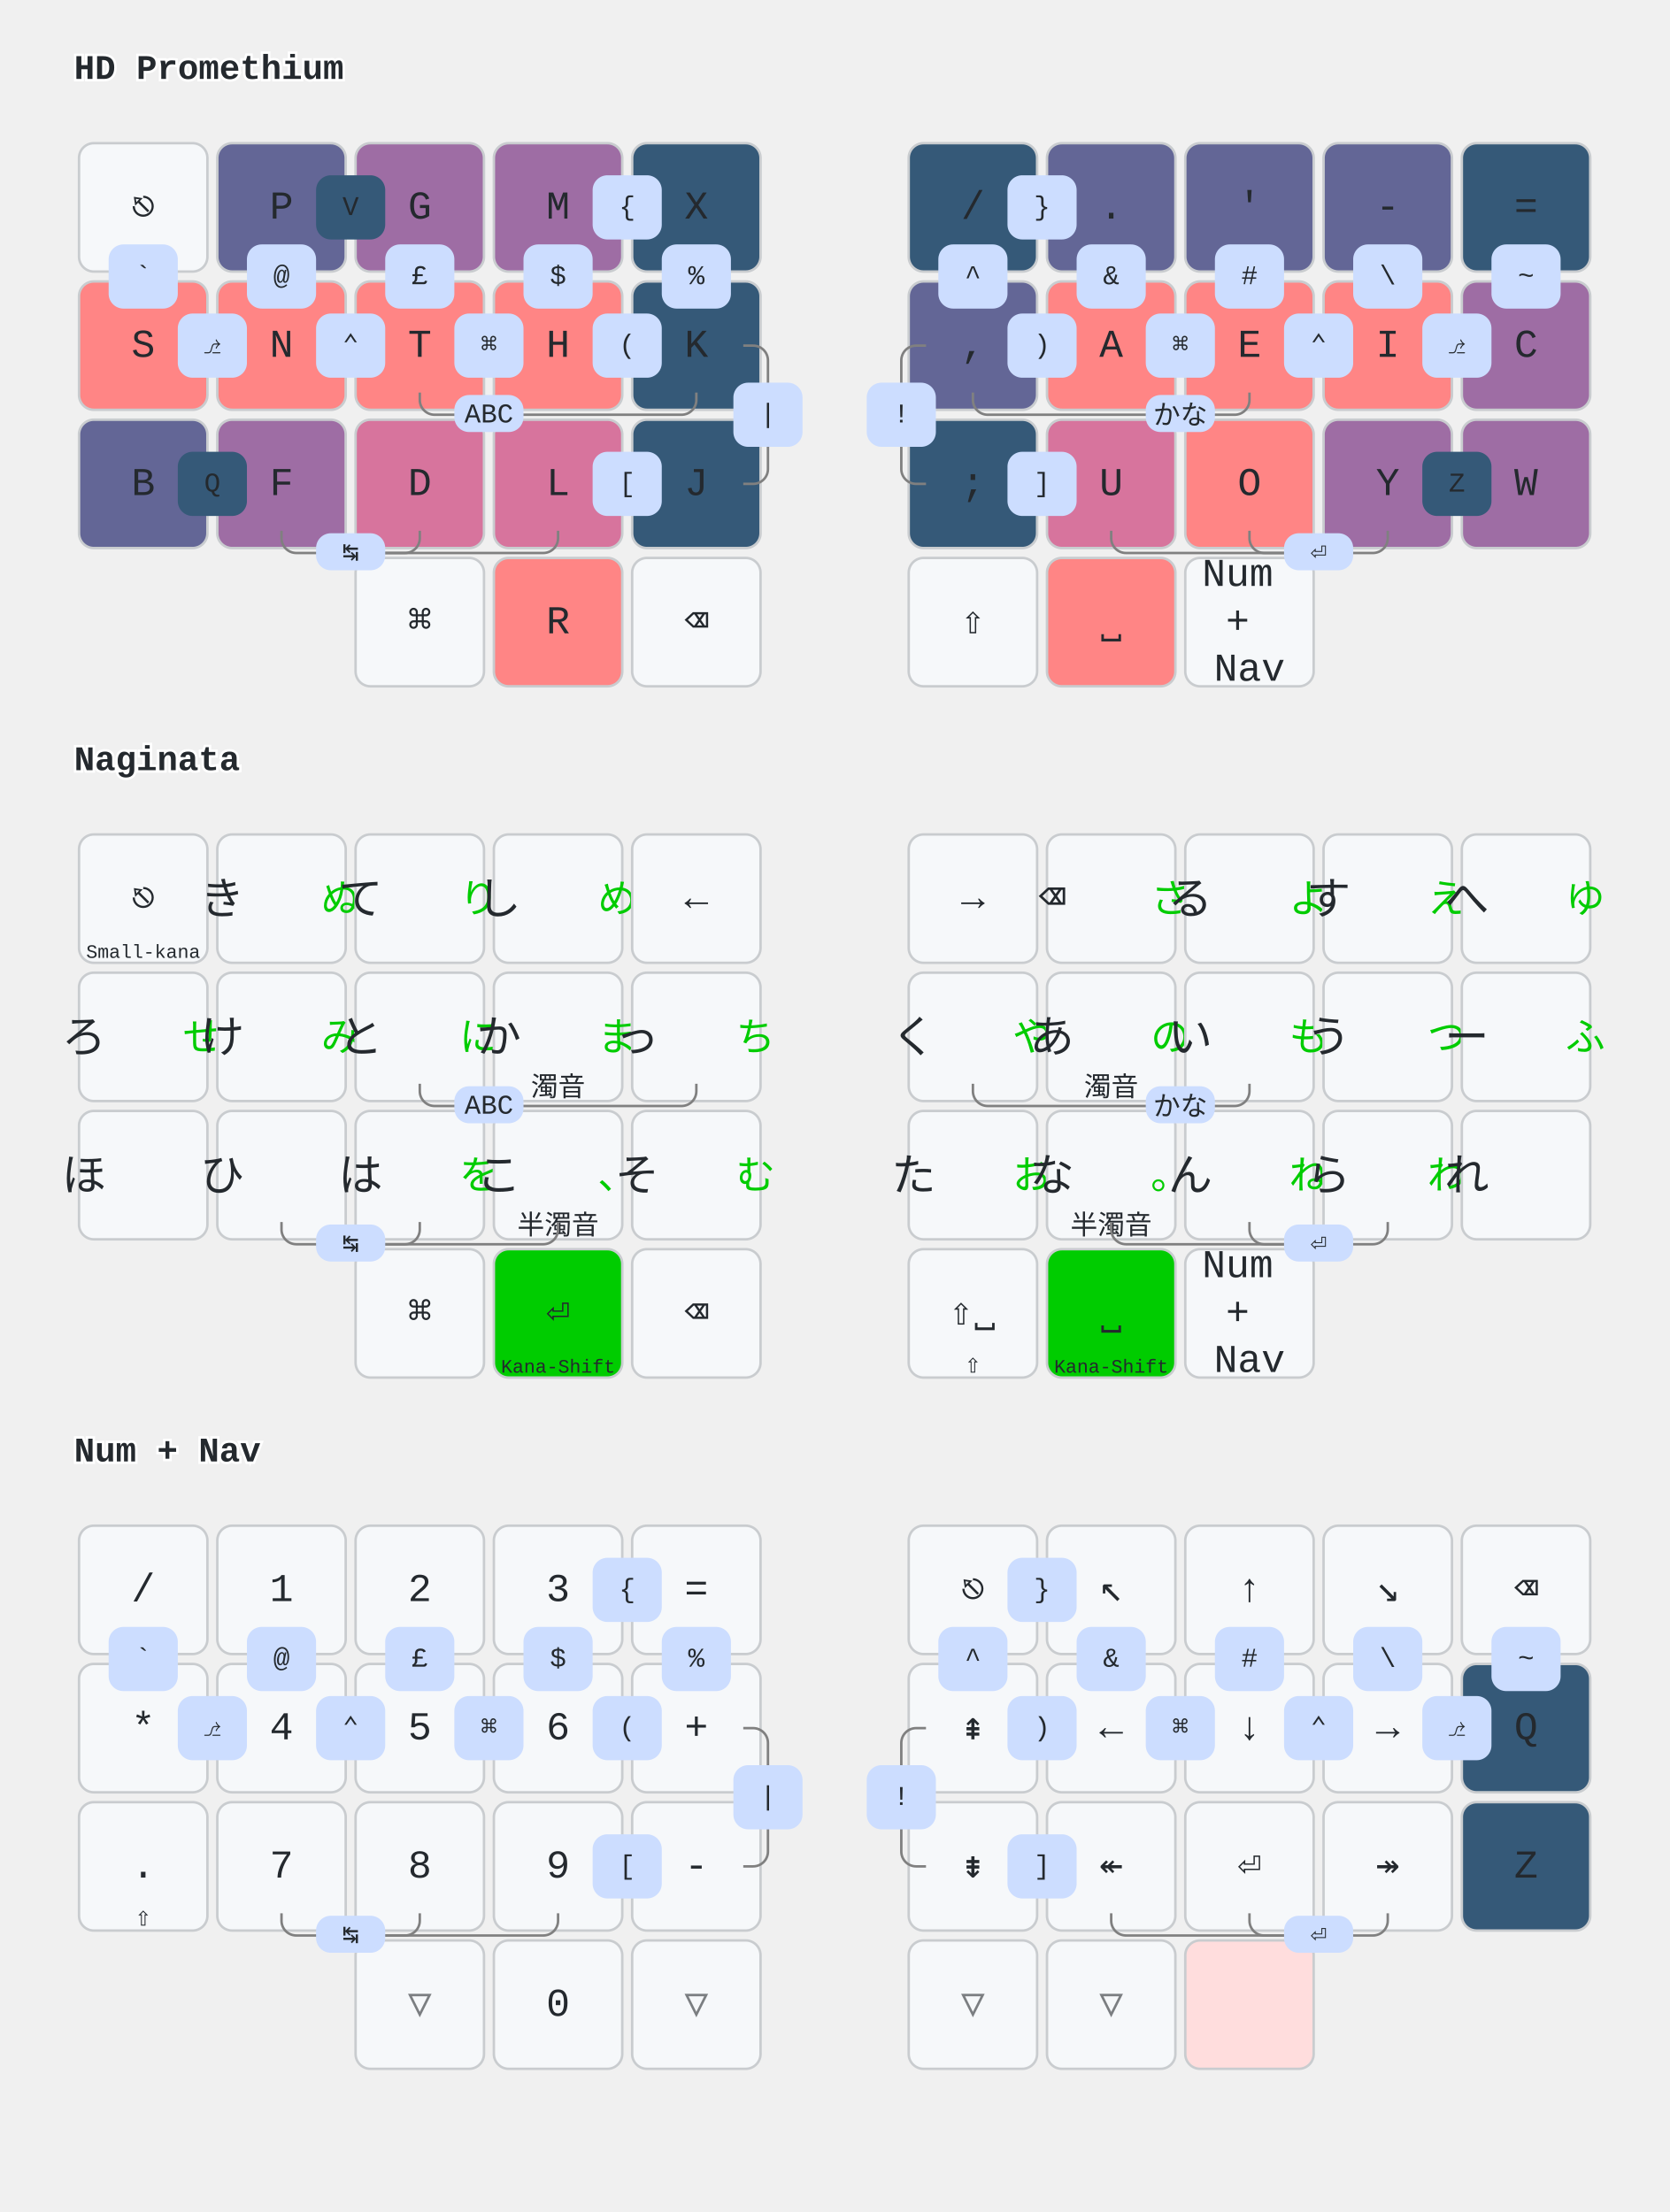
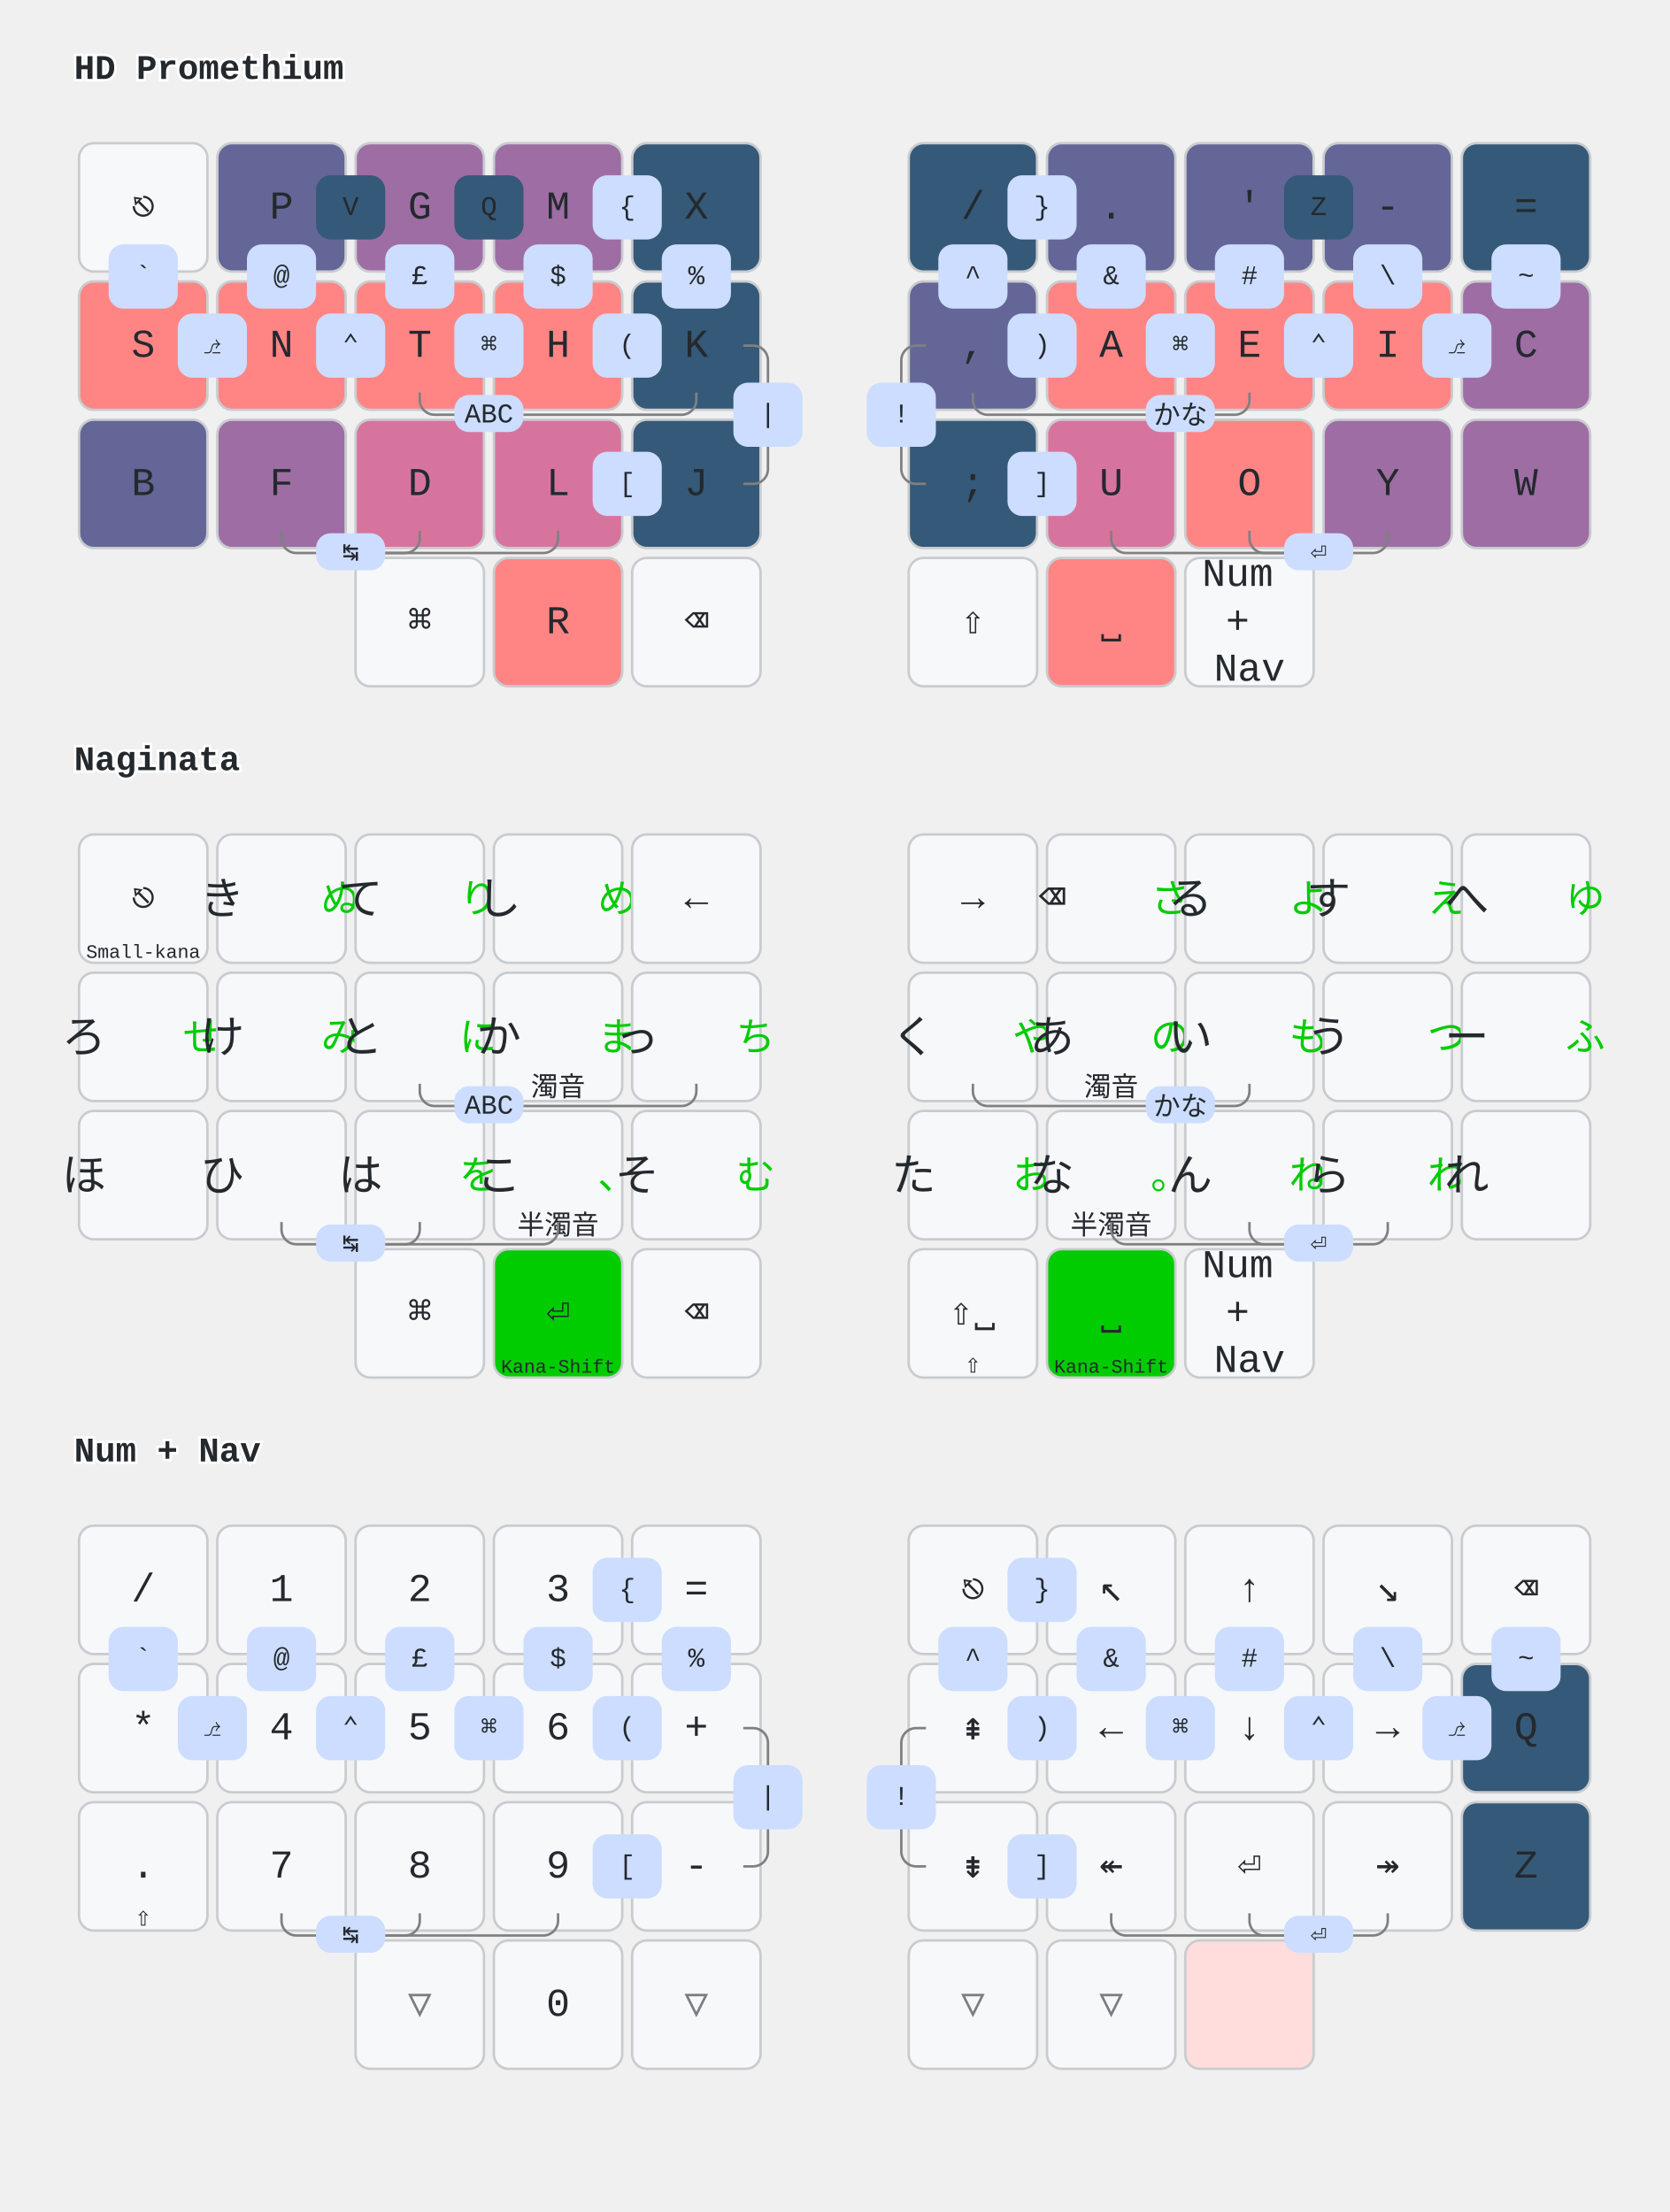
<svg xmlns="http://www.w3.org/2000/svg" width="676" height="896" viewBox="0 0 676 896" class="keymap">
  <style>/* inherit to force styles through use tags*/
svg path {
    fill: inherit;
}
/* font and background color specifications */
svg.keymap {
    font-family: SFMono-Regular,Consolas,Liberation Mono,Menlo,monospace;
    font-size: 14px;
    font-kerning: normal;
    text-rendering: optimizeLegibility;
    fill: #24292e;
}

/* default key styling */
rect.key {
    fill: #f6f8fa;
    stroke: #c9cccf;
    stroke-width: 1;
}

/* color accent for combo boxes */
rect.combo {
    fill: #cdf;
}

/* color accent for held keys */
rect.held, rect.combo.held {
    fill: #fdd;
}

/* color accent for ghost (optional) keys */
rect.ghost, rect.combo.ghost {
    stroke-dasharray: 4, 4;
    stroke-width: 2;
}

text {
    text-anchor: middle;
    dominant-baseline: middle;
}

/* styling for layer labels */
text.label {
    font-weight: bold;
    text-anchor: start;
    stroke: white;
    stroke-width: 2;
    paint-order: stroke;
}

text.tap {
    font-size: 16px;
}

/* styling for combo tap, and key hold/shifted label text */
text.combo, text.hold, text.shifted {
    font-size: 11px;
}

text.hold {
    text-anchor: middle;
    dominant-baseline: auto;
}

text.shifted {
    text-anchor: middle;
    dominant-baseline: hanging;
}

/* styling for hold/shifted label text in combo box */
text.combo.hold, text.combo.shifted {
    font-size: 8px;
}

/* lighter symbol for transparent keys */
text.trans {
    fill: #7b7e81;
}

/* styling for combo dendrons */
path.combo {
    stroke-width: 1;
    stroke: gray;
    fill: none;
}

/* Start Tabler Icons Cleanup */
/* cannot use height/width with glyphs */
.icon-tabler &gt; path {
    fill: inherit;
    stroke: inherit;
}
/* hide tabler's default box */
.icon-tabler &gt; path[stroke="none"][fill="none"] {
    visibility: collapse;
}

rect.low {
    fill: #355978;
}
rect.medium-low {
    fill: #636696;
}
rect.medium {
    fill: #9E6DA4;
}
rect.medium-high {
    fill: #D7749D;
}
rect.high {
    fill: #FF8585;
}

/* green styling for Naginata kana-shift */
rect.kshift {
    fill: #00CC00;
}
text.left {
    font-size: 18px;
    translate: 16px 7px;
}
text.right {
    fill: #00CC00;
    font-size: 16px;
    translate: -16px -10px;
}
</style>
  <g transform="translate(30, 0)" class="layer-HD Promethium">
    <text x="0" y="28" class="label" id="HD-Promethium">HD Promethium</text>
    <g transform="translate(0, 56)">
      <g transform="translate(28, 28)" class="key keypos-0">
        <rect rx="6" ry="6" x="-26" y="-26" width="52" height="52" class="key" />
        <text x="0" y="0" class="key tap">⎋</text>
      </g>
      <g transform="translate(84, 28)" class="key medium-low keypos-1">
        <rect rx="6" ry="6" x="-26" y="-26" width="52" height="52" class="key medium-low" />
        <text x="0" y="0" class="key medium-low tap">P</text>
      </g>
      <g transform="translate(140, 28)" class="key medium keypos-2">
        <rect rx="6" ry="6" x="-26" y="-26" width="52" height="52" class="key medium" />
        <text x="0" y="0" class="key medium tap">G</text>
      </g>
      <g transform="translate(196, 28)" class="key medium keypos-3">
        <rect rx="6" ry="6" x="-26" y="-26" width="52" height="52" class="key medium" />
        <text x="0" y="0" class="key medium tap">M</text>
      </g>
      <g transform="translate(252, 28)" class="key low keypos-4">
        <rect rx="6" ry="6" x="-26" y="-26" width="52" height="52" class="key low" />
        <text x="0" y="0" class="key low tap">X</text>
      </g>
      <g transform="translate(364, 28)" class="key low keypos-5">
        <rect rx="6" ry="6" x="-26" y="-26" width="52" height="52" class="key low" />
        <text x="0" y="0" class="key low tap">/</text>
      </g>
      <g transform="translate(420, 28)" class="key medium-low keypos-6">
        <rect rx="6" ry="6" x="-26" y="-26" width="52" height="52" class="key medium-low" />
        <text x="0" y="0" class="key medium-low tap">.</text>
      </g>
      <g transform="translate(476, 28)" class="key medium-low keypos-7">
        <rect rx="6" ry="6" x="-26" y="-26" width="52" height="52" class="key medium-low" />
        <text x="0" y="0" class="key medium-low tap">'</text>
      </g>
      <g transform="translate(532, 28)" class="key medium-low keypos-8">
        <rect rx="6" ry="6" x="-26" y="-26" width="52" height="52" class="key medium-low" />
        <text x="0" y="0" class="key medium-low tap">-</text>
      </g>
      <g transform="translate(588, 28)" class="key low keypos-9">
        <rect rx="6" ry="6" x="-26" y="-26" width="52" height="52" class="key low" />
        <text x="0" y="0" class="key low tap">=</text>
      </g>
      <g transform="translate(28, 84)" class="key high keypos-10">
        <rect rx="6" ry="6" x="-26" y="-26" width="52" height="52" class="key high" />
        <text x="0" y="0" class="key high tap">S</text>
      </g>
      <g transform="translate(84, 84)" class="key high keypos-11">
        <rect rx="6" ry="6" x="-26" y="-26" width="52" height="52" class="key high" />
        <text x="0" y="0" class="key high tap">N</text>
      </g>
      <g transform="translate(140, 84)" class="key high keypos-12">
        <rect rx="6" ry="6" x="-26" y="-26" width="52" height="52" class="key high" />
        <text x="0" y="0" class="key high tap">T</text>
      </g>
      <g transform="translate(196, 84)" class="key high keypos-13">
        <rect rx="6" ry="6" x="-26" y="-26" width="52" height="52" class="key high" />
        <text x="0" y="0" class="key high tap">H</text>
      </g>
      <g transform="translate(252, 84)" class="key low keypos-14">
        <rect rx="6" ry="6" x="-26" y="-26" width="52" height="52" class="key low" />
        <text x="0" y="0" class="key low tap">K</text>
      </g>
      <g transform="translate(364, 84)" class="key medium-low keypos-15">
        <rect rx="6" ry="6" x="-26" y="-26" width="52" height="52" class="key medium-low" />
        <text x="0" y="0" class="key medium-low tap">,</text>
      </g>
      <g transform="translate(420, 84)" class="key high keypos-16">
        <rect rx="6" ry="6" x="-26" y="-26" width="52" height="52" class="key high" />
        <text x="0" y="0" class="key high tap">A</text>
      </g>
      <g transform="translate(476, 84)" class="key high keypos-17">
        <rect rx="6" ry="6" x="-26" y="-26" width="52" height="52" class="key high" />
        <text x="0" y="0" class="key high tap">E</text>
      </g>
      <g transform="translate(532, 84)" class="key high keypos-18">
        <rect rx="6" ry="6" x="-26" y="-26" width="52" height="52" class="key high" />
        <text x="0" y="0" class="key high tap">I</text>
      </g>
      <g transform="translate(588, 84)" class="key medium keypos-19">
        <rect rx="6" ry="6" x="-26" y="-26" width="52" height="52" class="key medium" />
        <text x="0" y="0" class="key medium tap">C</text>
      </g>
      <g transform="translate(28, 140)" class="key medium-low keypos-20">
        <rect rx="6" ry="6" x="-26" y="-26" width="52" height="52" class="key medium-low" />
        <text x="0" y="0" class="key medium-low tap">B</text>
      </g>
      <g transform="translate(84, 140)" class="key medium keypos-21">
        <rect rx="6" ry="6" x="-26" y="-26" width="52" height="52" class="key medium" />
        <text x="0" y="0" class="key medium tap">F</text>
      </g>
      <g transform="translate(140, 140)" class="key medium-high keypos-22">
        <rect rx="6" ry="6" x="-26" y="-26" width="52" height="52" class="key medium-high" />
        <text x="0" y="0" class="key medium-high tap">D</text>
      </g>
      <g transform="translate(196, 140)" class="key medium-high keypos-23">
        <rect rx="6" ry="6" x="-26" y="-26" width="52" height="52" class="key medium-high" />
        <text x="0" y="0" class="key medium-high tap">L</text>
      </g>
      <g transform="translate(252, 140)" class="key low keypos-24">
        <rect rx="6" ry="6" x="-26" y="-26" width="52" height="52" class="key low" />
        <text x="0" y="0" class="key low tap">J</text>
      </g>
      <g transform="translate(364, 140)" class="key low keypos-25">
        <rect rx="6" ry="6" x="-26" y="-26" width="52" height="52" class="key low" />
        <text x="0" y="0" class="key low tap">;</text>
      </g>
      <g transform="translate(420, 140)" class="key medium-high keypos-26">
        <rect rx="6" ry="6" x="-26" y="-26" width="52" height="52" class="key medium-high" />
        <text x="0" y="0" class="key medium-high tap">U</text>
      </g>
      <g transform="translate(476, 140)" class="key high keypos-27">
        <rect rx="6" ry="6" x="-26" y="-26" width="52" height="52" class="key high" />
        <text x="0" y="0" class="key high tap">O</text>
      </g>
      <g transform="translate(532, 140)" class="key medium keypos-28">
        <rect rx="6" ry="6" x="-26" y="-26" width="52" height="52" class="key medium" />
        <text x="0" y="0" class="key medium tap">Y</text>
      </g>
      <g transform="translate(588, 140)" class="key medium keypos-29">
        <rect rx="6" ry="6" x="-26" y="-26" width="52" height="52" class="key medium" />
        <text x="0" y="0" class="key medium tap">W</text>
      </g>
      <g transform="translate(140, 196)" class="key keypos-30">
        <rect rx="6" ry="6" x="-26" y="-26" width="52" height="52" class="key" />
        <text x="0" y="0" class="key tap">⌘</text>
      </g>
      <g transform="translate(196, 196)" class="key high keypos-31">
        <rect rx="6" ry="6" x="-26" y="-26" width="52" height="52" class="key high" />
        <text x="0" y="0" class="key high tap">R</text>
      </g>
      <g transform="translate(252, 196)" class="key keypos-32">
        <rect rx="6" ry="6" x="-26" y="-26" width="52" height="52" class="key" />
        <text x="0" y="0" class="key tap">⌫</text>
      </g>
      <g transform="translate(364, 196)" class="key keypos-33">
        <rect rx="6" ry="6" x="-26" y="-26" width="52" height="52" class="key" />
        <text x="0" y="0" class="key tap">⇧</text>
      </g>
      <g transform="translate(420, 196)" class="key high keypos-34">
        <rect rx="6" ry="6" x="-26" y="-26" width="52" height="52" class="key high" />
        <text x="0" y="0" class="key high tap">⎵</text>
      </g>
      <g transform="translate(476, 196)" class="key keypos-35">
        <rect rx="6" ry="6" x="-26" y="-26" width="52" height="52" class="key" />
        <a href="#Num--Nav">
          <text x="0" y="0" class="key tap layer-activator">
            <tspan x="0" dy="-1.2em">Num</tspan>
            <tspan x="0" dy="1.2em">+</tspan>
            <tspan x="0" dy="1.2em">Nav</tspan>
          </text>
        </a>
      </g>
      <g class="combo combopos-2">
        <path d="M448,112 h-78 a6.0,6.0 0 0 1 -6.0,-6.0 v-3" class="combo" />
        <path d="M448,112 h22 a6.0,6.0 0 0 0 6.0,-6.0 v-3" class="combo" />
        <rect rx="6" ry="6" x="434" y="104" width="28" height="15" class="combo" />
        <text x="448" y="112" class="combo tap">かな</text>
      </g>
      <g class="combo combopos-3">
        <path d="M168,112 h78 a6.0,6.0 0 0 0 6.0,-6.0 v-3" class="combo" />
        <path d="M168,112 h-22 a6.0,6.0 0 0 1 -6.0,-6.0 v-3" class="combo" />
        <rect rx="6" ry="6" x="154" y="104" width="28" height="15" class="combo" />
        <text x="168" y="112" class="combo tap">ABC</text>
      </g>
      <g class="combo combopos-4">
        <path d="M112,168 h78 a6.0,6.0 0 0 0 6.0,-6.0 v-3" class="combo" />
        <path d="M112,168 h22 a6.0,6.0 0 0 0 6.0,-6.0 v-3" class="combo" />
        <path d="M112,168 h-22 a6.0,6.0 0 0 1 -6.0,-6.0 v-3" class="combo" />
        <rect rx="6" ry="6" x="98" y="160" width="28" height="15" class="combo" />
        <text x="112" y="168" class="combo tap">↹</text>
      </g>
      <g class="combo combopos-5">
        <path d="M504,168 h-78 a6.0,6.0 0 0 1 -6.0,-6.0 v-3" class="combo" />
        <path d="M504,168 h-22 a6.0,6.0 0 0 1 -6.0,-6.0 v-3" class="combo" />
        <path d="M504,168 h22 a6.0,6.0 0 0 0 6.0,-6.0 v-3" class="combo" />
        <rect rx="6" ry="6" x="490" y="160" width="28" height="15" class="combo" />
        <text x="504" y="168" class="combo tap">⏎</text>
      </g>
      <g class="combo combopos-6">
        <rect rx="6" ry="6" x="42" y="71" width="28" height="26" class="combo" />
        <text x="56" y="84" class="combo tap">⎇</text>
      </g>
      <g class="combo combopos-7">
        <rect rx="6" ry="6" x="98" y="71" width="28" height="26" class="combo" />
        <text x="112" y="84" class="combo tap">⌃</text>
      </g>
      <g class="combo combopos-8">
        <rect rx="6" ry="6" x="154" y="71" width="28" height="26" class="combo" />
        <text x="168" y="84" class="combo tap">⌘</text>
      </g>
      <g class="combo combopos-9">
        <rect rx="6" ry="6" x="546" y="71" width="28" height="26" class="combo" />
        <text x="560" y="84" class="combo tap">⎇</text>
      </g>
      <g class="combo combopos-10">
        <rect rx="6" ry="6" x="490" y="71" width="28" height="26" class="combo" />
        <text x="504" y="84" class="combo tap">⌃</text>
      </g>
      <g class="combo combopos-11">
        <rect rx="6" ry="6" x="434" y="71" width="28" height="26" class="combo" />
        <text x="448" y="84" class="combo tap">⌘</text>
      </g>
      <g class="combo low combopos-12">
-         <rect rx="6" ry="6" x="42" y="127" width="28" height="26" class="combo low" />
-         <text x="56" y="140" class="combo low tap">Q</text>
+         <rect rx="6" ry="6" x="154" y="15" width="28" height="26" class="combo low" />
+         <text x="168" y="28" class="combo low tap">Q</text>
      </g>
      <g class="combo low combopos-13">
-         <rect rx="6" ry="6" x="546" y="127" width="28" height="26" class="combo low" />
-         <text x="560" y="140" class="combo low tap">Z</text>
+         <rect rx="6" ry="6" x="490" y="15" width="28" height="26" class="combo low" />
+         <text x="504" y="28" class="combo low tap">Z</text>
      </g>
      <g class="combo low combopos-14">
        <rect rx="6" ry="6" x="98" y="15" width="28" height="26" class="combo low" />
        <text x="112" y="28" class="combo low tap">V</text>
      </g>
      <g class="combo combopos-15">
        <rect rx="6" ry="6" x="14" y="43" width="28" height="26" class="combo" />
        <text x="28" y="56" class="combo tap">`</text>
      </g>
      <g class="combo combopos-16">
        <rect rx="6" ry="6" x="70" y="43" width="28" height="26" class="combo" />
        <text x="84" y="56" class="combo tap">@</text>
      </g>
      <g class="combo combopos-17">
        <rect rx="6" ry="6" x="126" y="43" width="28" height="26" class="combo" />
        <text x="140" y="56" class="combo tap">£</text>
      </g>
      <g class="combo combopos-18">
        <rect rx="6" ry="6" x="182" y="43" width="28" height="26" class="combo" />
        <text x="196" y="56" class="combo tap">$</text>
      </g>
      <g class="combo combopos-19">
        <rect rx="6" ry="6" x="238" y="43" width="28" height="26" class="combo" />
        <text x="252" y="56" class="combo tap">%</text>
      </g>
      <g class="combo combopos-20">
        <path d="M281,112 v-22 a6.0,6.0 0 0 0 -6.0,-6.0 h-4" class="combo" />
        <path d="M281,112 v22 a6.0,6.0 0 0 1 -6.0,6.0 h-4" class="combo" />
        <rect rx="6" ry="6" x="267" y="99" width="28" height="26" class="combo" />
        <text x="281" y="112" class="combo tap">|</text>
      </g>
      <g class="combo combopos-21">
        <path d="M335,112 v-22 a6.0,6.0 0 0 1 6.0,-6.0 h4" class="combo" />
        <path d="M335,112 v22 a6.0,6.0 0 0 0 6.0,6.0 h4" class="combo" />
        <rect rx="6" ry="6" x="321" y="99" width="28" height="26" class="combo" />
        <text x="335" y="112" class="combo tap">!</text>
      </g>
      <g class="combo combopos-22">
        <rect rx="6" ry="6" x="350" y="43" width="28" height="26" class="combo" />
        <text x="364" y="56" class="combo tap">^</text>
      </g>
      <g class="combo combopos-23">
        <rect rx="6" ry="6" x="406" y="43" width="28" height="26" class="combo" />
        <text x="420" y="56" class="combo tap">&amp;</text>
      </g>
      <g class="combo combopos-24">
        <rect rx="6" ry="6" x="462" y="43" width="28" height="26" class="combo" />
        <text x="476" y="56" class="combo tap">#</text>
      </g>
      <g class="combo combopos-25">
        <rect rx="6" ry="6" x="518" y="43" width="28" height="26" class="combo" />
        <text x="532" y="56" class="combo tap">\</text>
      </g>
      <g class="combo combopos-26">
        <rect rx="6" ry="6" x="574" y="43" width="28" height="26" class="combo" />
        <text x="588" y="56" class="combo tap">~</text>
      </g>
      <g class="combo combopos-27">
        <rect rx="6" ry="6" x="210" y="15" width="28" height="26" class="combo" />
        <text x="224" y="28" class="combo tap">{</text>
      </g>
      <g class="combo combopos-28">
        <rect rx="6" ry="6" x="378" y="15" width="28" height="26" class="combo" />
        <text x="392" y="28" class="combo tap">}</text>
      </g>
      <g class="combo combopos-29">
        <rect rx="6" ry="6" x="210" y="71" width="28" height="26" class="combo" />
        <text x="224" y="84" class="combo tap">(</text>
      </g>
      <g class="combo combopos-30">
        <rect rx="6" ry="6" x="378" y="71" width="28" height="26" class="combo" />
        <text x="392" y="84" class="combo tap">)</text>
      </g>
      <g class="combo combopos-31">
        <rect rx="6" ry="6" x="210" y="127" width="28" height="26" class="combo" />
        <text x="224" y="140" class="combo tap">[</text>
      </g>
      <g class="combo combopos-32">
        <rect rx="6" ry="6" x="378" y="127" width="28" height="26" class="combo" />
        <text x="392" y="140" class="combo tap">]</text>
      </g>
    </g>
  </g>
  <g transform="translate(30, 280)" class="layer-Naginata">
    <text x="0" y="28" class="label" id="Naginata">Naginata</text>
    <g transform="translate(0, 56)">
      <g transform="translate(28, 28)" class="key keypos-0">
        <rect rx="6" ry="6" x="-26" y="-26" width="52" height="52" class="key" />
        <text x="0" y="0" class="key tap">⎋</text>
        <text x="0" y="24" class="key hold">
          <tspan style="font-size: 70%">Small-kana</tspan>
        </text>
      </g>
      <g transform="translate(84, 28)" class="key keypos-1">
        <rect rx="6" ry="6" x="-26" y="-26" width="52" height="52" class="key" />
        <text x="-24" y="0" class="key left">き</text>
        <text x="24" y="0" class="key right">ぬ</text>
      </g>
      <g transform="translate(140, 28)" class="key keypos-2">
        <rect rx="6" ry="6" x="-26" y="-26" width="52" height="52" class="key" />
        <text x="-24" y="0" class="key left">て</text>
        <text x="24" y="0" class="key right">り</text>
      </g>
      <g transform="translate(196, 28)" class="key keypos-3">
        <rect rx="6" ry="6" x="-26" y="-26" width="52" height="52" class="key" />
        <text x="-24" y="0" class="key left">し</text>
        <text x="24" y="0" class="key right">め</text>
      </g>
      <g transform="translate(252, 28)" class="key keypos-4">
        <rect rx="6" ry="6" x="-26" y="-26" width="52" height="52" class="key" />
        <text x="0" y="0" class="key tap">←</text>
      </g>
      <g transform="translate(364, 28)" class="key keypos-5">
        <rect rx="6" ry="6" x="-26" y="-26" width="52" height="52" class="key" />
        <text x="0" y="0" class="key tap">→</text>
      </g>
      <g transform="translate(420, 28)" class="key keypos-6">
        <rect rx="6" ry="6" x="-26" y="-26" width="52" height="52" class="key" />
        <text x="-24" y="0" class="key left">⌫</text>
        <text x="24" y="0" class="key right">さ</text>
      </g>
      <g transform="translate(476, 28)" class="key keypos-7">
        <rect rx="6" ry="6" x="-26" y="-26" width="52" height="52" class="key" />
        <text x="-24" y="0" class="key left">る</text>
        <text x="24" y="0" class="key right">よ</text>
      </g>
      <g transform="translate(532, 28)" class="key keypos-8">
        <rect rx="6" ry="6" x="-26" y="-26" width="52" height="52" class="key" />
        <text x="-24" y="0" class="key left">す</text>
        <text x="24" y="0" class="key right">え</text>
      </g>
      <g transform="translate(588, 28)" class="key keypos-9">
        <rect rx="6" ry="6" x="-26" y="-26" width="52" height="52" class="key" />
        <text x="-24" y="0" class="key left">へ</text>
        <text x="24" y="0" class="key right">ゆ</text>
      </g>
      <g transform="translate(28, 84)" class="key keypos-10">
        <rect rx="6" ry="6" x="-26" y="-26" width="52" height="52" class="key" />
        <text x="-24" y="0" class="key left">ろ</text>
        <text x="24" y="0" class="key right">せ</text>
      </g>
      <g transform="translate(84, 84)" class="key keypos-11">
        <rect rx="6" ry="6" x="-26" y="-26" width="52" height="52" class="key" />
        <text x="-24" y="0" class="key left">け</text>
        <text x="24" y="0" class="key right">み</text>
      </g>
      <g transform="translate(140, 84)" class="key keypos-12">
        <rect rx="6" ry="6" x="-26" y="-26" width="52" height="52" class="key" />
        <text x="-24" y="0" class="key left">と</text>
        <text x="24" y="0" class="key right">に</text>
      </g>
      <g transform="translate(196, 84)" class="key keypos-13">
        <rect rx="6" ry="6" x="-26" y="-26" width="52" height="52" class="key" />
        <text x="0" y="24" class="key hold">濁音</text>
        <text x="-24" y="0" class="key left">か</text>
        <text x="24" y="0" class="key right">ま</text>
      </g>
      <g transform="translate(252, 84)" class="key keypos-14">
        <rect rx="6" ry="6" x="-26" y="-26" width="52" height="52" class="key" />
        <text x="-24" y="0" class="key left">っ</text>
        <text x="24" y="0" class="key right">ち</text>
      </g>
      <g transform="translate(364, 84)" class="key keypos-15">
        <rect rx="6" ry="6" x="-26" y="-26" width="52" height="52" class="key" />
        <text x="-24" y="0" class="key left">く</text>
        <text x="24" y="0" class="key right">や</text>
      </g>
      <g transform="translate(420, 84)" class="key keypos-16">
        <rect rx="6" ry="6" x="-26" y="-26" width="52" height="52" class="key" />
        <text x="0" y="24" class="key hold">濁音</text>
        <text x="-24" y="0" class="key left">あ</text>
        <text x="24" y="0" class="key right">の</text>
      </g>
      <g transform="translate(476, 84)" class="key keypos-17">
        <rect rx="6" ry="6" x="-26" y="-26" width="52" height="52" class="key" />
        <text x="-24" y="0" class="key left">い</text>
        <text x="24" y="0" class="key right">も</text>
      </g>
      <g transform="translate(532, 84)" class="key keypos-18">
        <rect rx="6" ry="6" x="-26" y="-26" width="52" height="52" class="key" />
        <text x="-24" y="0" class="key left">う</text>
        <text x="24" y="0" class="key right">つ</text>
      </g>
      <g transform="translate(588, 84)" class="key keypos-19">
        <rect rx="6" ry="6" x="-26" y="-26" width="52" height="52" class="key" />
        <text x="-24" y="0" class="key left">ー</text>
        <text x="24" y="0" class="key right">ふ</text>
      </g>
      <g transform="translate(28, 140)" class="key keypos-20">
        <rect rx="6" ry="6" x="-26" y="-26" width="52" height="52" class="key" />
        <text x="-24" y="0" class="key left">ほ</text>
      </g>
      <g transform="translate(84, 140)" class="key keypos-21">
        <rect rx="6" ry="6" x="-26" y="-26" width="52" height="52" class="key" />
        <text x="-24" y="0" class="key left">ひ</text>
      </g>
      <g transform="translate(140, 140)" class="key keypos-22">
        <rect rx="6" ry="6" x="-26" y="-26" width="52" height="52" class="key" />
        <text x="-24" y="0" class="key left">は</text>
        <text x="24" y="0" class="key right">を</text>
      </g>
      <g transform="translate(196, 140)" class="key keypos-23">
        <rect rx="6" ry="6" x="-26" y="-26" width="52" height="52" class="key" />
        <text x="0" y="24" class="key hold">半濁音</text>
        <text x="-24" y="0" class="key left">こ</text>
        <text x="24" y="0" class="key right">、</text>
      </g>
      <g transform="translate(252, 140)" class="key keypos-24">
        <rect rx="6" ry="6" x="-26" y="-26" width="52" height="52" class="key" />
        <text x="-24" y="0" class="key left">そ</text>
        <text x="24" y="0" class="key right">む</text>
      </g>
      <g transform="translate(364, 140)" class="key keypos-25">
        <rect rx="6" ry="6" x="-26" y="-26" width="52" height="52" class="key" />
        <text x="-24" y="0" class="key left">た</text>
        <text x="24" y="0" class="key right">お</text>
      </g>
      <g transform="translate(420, 140)" class="key keypos-26">
        <rect rx="6" ry="6" x="-26" y="-26" width="52" height="52" class="key" />
        <text x="0" y="24" class="key hold">半濁音</text>
        <text x="-24" y="0" class="key left">な</text>
        <text x="24" y="0" class="key right">。</text>
      </g>
      <g transform="translate(476, 140)" class="key keypos-27">
        <rect rx="6" ry="6" x="-26" y="-26" width="52" height="52" class="key" />
        <text x="-24" y="0" class="key left">ん</text>
        <text x="24" y="0" class="key right">ね</text>
      </g>
      <g transform="translate(532, 140)" class="key keypos-28">
        <rect rx="6" ry="6" x="-26" y="-26" width="52" height="52" class="key" />
        <text x="-24" y="0" class="key left">ら</text>
        <text x="24" y="0" class="key right">わ</text>
      </g>
      <g transform="translate(588, 140)" class="key keypos-29">
        <rect rx="6" ry="6" x="-26" y="-26" width="52" height="52" class="key" />
        <text x="-24" y="0" class="key left">れ</text>
      </g>
      <g transform="translate(140, 196)" class="key keypos-30">
        <rect rx="6" ry="6" x="-26" y="-26" width="52" height="52" class="key" />
        <text x="0" y="0" class="key tap">⌘</text>
      </g>
      <g transform="translate(196, 196)" class="key kshift keypos-31">
        <rect rx="6" ry="6" x="-26" y="-26" width="52" height="52" class="key kshift" />
        <text x="0" y="0" class="key kshift tap">⏎</text>
        <text x="0" y="24" class="key kshift hold">
          <tspan style="font-size: 70%">Kana-Shift</tspan>
        </text>
      </g>
      <g transform="translate(252, 196)" class="key keypos-32">
        <rect rx="6" ry="6" x="-26" y="-26" width="52" height="52" class="key" />
        <text x="0" y="0" class="key tap">⌫</text>
      </g>
      <g transform="translate(364, 196)" class="key keypos-33">
        <rect rx="6" ry="6" x="-26" y="-26" width="52" height="52" class="key" />
        <text x="0" y="0" class="key tap">⇧⎵</text>
        <text x="0" y="24" class="key hold">⇧</text>
      </g>
      <g transform="translate(420, 196)" class="key kshift keypos-34">
        <rect rx="6" ry="6" x="-26" y="-26" width="52" height="52" class="key kshift" />
        <text x="0" y="0" class="key kshift tap">⎵</text>
        <text x="0" y="24" class="key kshift hold">
          <tspan style="font-size: 70%">Kana-Shift</tspan>
        </text>
      </g>
      <g transform="translate(476, 196)" class="key keypos-35">
        <rect rx="6" ry="6" x="-26" y="-26" width="52" height="52" class="key" />
        <a href="#Num--Nav">
          <text x="0" y="0" class="key tap layer-activator">
            <tspan x="0" dy="-1.2em">Num</tspan>
            <tspan x="0" dy="1.2em">+</tspan>
            <tspan x="0" dy="1.2em">Nav</tspan>
          </text>
        </a>
      </g>
      <g class="combo combopos-0">
        <path d="M448,112 h-78 a6.0,6.0 0 0 1 -6.0,-6.0 v-3" class="combo" />
        <path d="M448,112 h22 a6.0,6.0 0 0 0 6.0,-6.0 v-3" class="combo" />
        <rect rx="6" ry="6" x="434" y="104" width="28" height="15" class="combo" />
        <text x="448" y="112" class="combo tap">かな</text>
      </g>
      <g class="combo combopos-1">
        <path d="M168,112 h78 a6.0,6.0 0 0 0 6.0,-6.0 v-3" class="combo" />
        <path d="M168,112 h-22 a6.0,6.0 0 0 1 -6.0,-6.0 v-3" class="combo" />
        <rect rx="6" ry="6" x="154" y="104" width="28" height="15" class="combo" />
        <text x="168" y="112" class="combo tap">ABC</text>
      </g>
      <g class="combo combopos-2">
        <path d="M112,168 h78 a6.0,6.0 0 0 0 6.0,-6.0 v-3" class="combo" />
        <path d="M112,168 h22 a6.0,6.0 0 0 0 6.0,-6.0 v-3" class="combo" />
        <path d="M112,168 h-22 a6.0,6.0 0 0 1 -6.0,-6.0 v-3" class="combo" />
        <rect rx="6" ry="6" x="98" y="160" width="28" height="15" class="combo" />
        <text x="112" y="168" class="combo tap">↹</text>
      </g>
      <g class="combo combopos-3">
        <path d="M504,168 h-78 a6.0,6.0 0 0 1 -6.0,-6.0 v-3" class="combo" />
        <path d="M504,168 h-22 a6.0,6.0 0 0 1 -6.0,-6.0 v-3" class="combo" />
        <path d="M504,168 h22 a6.0,6.0 0 0 0 6.0,-6.0 v-3" class="combo" />
        <rect rx="6" ry="6" x="490" y="160" width="28" height="15" class="combo" />
        <text x="504" y="168" class="combo tap">⏎</text>
      </g>
    </g>
  </g>
  <g transform="translate(30, 560)" class="layer-Num + Nav">
    <text x="0" y="28" class="label" id="Num--Nav">Num + Nav</text>
    <g transform="translate(0, 56)">
      <g transform="translate(28, 28)" class="key keypos-0">
        <rect rx="6" ry="6" x="-26" y="-26" width="52" height="52" class="key" />
        <text x="0" y="0" class="key tap">/</text>
      </g>
      <g transform="translate(84, 28)" class="key keypos-1">
        <rect rx="6" ry="6" x="-26" y="-26" width="52" height="52" class="key" />
        <text x="0" y="0" class="key tap">1</text>
      </g>
      <g transform="translate(140, 28)" class="key keypos-2">
        <rect rx="6" ry="6" x="-26" y="-26" width="52" height="52" class="key" />
        <text x="0" y="0" class="key tap">2</text>
      </g>
      <g transform="translate(196, 28)" class="key keypos-3">
        <rect rx="6" ry="6" x="-26" y="-26" width="52" height="52" class="key" />
        <text x="0" y="0" class="key tap">3</text>
      </g>
      <g transform="translate(252, 28)" class="key keypos-4">
        <rect rx="6" ry="6" x="-26" y="-26" width="52" height="52" class="key" />
        <text x="0" y="0" class="key tap">=</text>
      </g>
      <g transform="translate(364, 28)" class="key keypos-5">
        <rect rx="6" ry="6" x="-26" y="-26" width="52" height="52" class="key" />
        <text x="0" y="0" class="key tap">⎋</text>
      </g>
      <g transform="translate(420, 28)" class="key keypos-6">
        <rect rx="6" ry="6" x="-26" y="-26" width="52" height="52" class="key" />
        <text x="0" y="0" class="key tap">↖</text>
      </g>
      <g transform="translate(476, 28)" class="key keypos-7">
        <rect rx="6" ry="6" x="-26" y="-26" width="52" height="52" class="key" />
        <text x="0" y="0" class="key tap">↑</text>
      </g>
      <g transform="translate(532, 28)" class="key keypos-8">
        <rect rx="6" ry="6" x="-26" y="-26" width="52" height="52" class="key" />
        <text x="0" y="0" class="key tap">↘</text>
      </g>
      <g transform="translate(588, 28)" class="key keypos-9">
        <rect rx="6" ry="6" x="-26" y="-26" width="52" height="52" class="key" />
        <text x="0" y="0" class="key tap">⌫</text>
      </g>
      <g transform="translate(28, 84)" class="key keypos-10">
        <rect rx="6" ry="6" x="-26" y="-26" width="52" height="52" class="key" />
        <text x="0" y="0" class="key tap">*</text>
      </g>
      <g transform="translate(84, 84)" class="key keypos-11">
        <rect rx="6" ry="6" x="-26" y="-26" width="52" height="52" class="key" />
        <text x="0" y="0" class="key tap">4</text>
      </g>
      <g transform="translate(140, 84)" class="key keypos-12">
        <rect rx="6" ry="6" x="-26" y="-26" width="52" height="52" class="key" />
        <text x="0" y="0" class="key tap">5</text>
      </g>
      <g transform="translate(196, 84)" class="key keypos-13">
        <rect rx="6" ry="6" x="-26" y="-26" width="52" height="52" class="key" />
        <text x="0" y="0" class="key tap">6</text>
      </g>
      <g transform="translate(252, 84)" class="key keypos-14">
        <rect rx="6" ry="6" x="-26" y="-26" width="52" height="52" class="key" />
        <text x="0" y="0" class="key tap">+</text>
      </g>
      <g transform="translate(364, 84)" class="key keypos-15">
        <rect rx="6" ry="6" x="-26" y="-26" width="52" height="52" class="key" />
        <text x="0" y="0" class="key tap">⇞</text>
      </g>
      <g transform="translate(420, 84)" class="key keypos-16">
        <rect rx="6" ry="6" x="-26" y="-26" width="52" height="52" class="key" />
        <text x="0" y="0" class="key tap">←</text>
      </g>
      <g transform="translate(476, 84)" class="key keypos-17">
        <rect rx="6" ry="6" x="-26" y="-26" width="52" height="52" class="key" />
        <text x="0" y="0" class="key tap">↓</text>
      </g>
      <g transform="translate(532, 84)" class="key keypos-18">
        <rect rx="6" ry="6" x="-26" y="-26" width="52" height="52" class="key" />
        <text x="0" y="0" class="key tap">→</text>
      </g>
      <g transform="translate(588, 84)" class="key low keypos-19">
        <rect rx="6" ry="6" x="-26" y="-26" width="52" height="52" class="key low" />
        <text x="0" y="0" class="key low tap">Q</text>
      </g>
      <g transform="translate(28, 140)" class="key keypos-20">
        <rect rx="6" ry="6" x="-26" y="-26" width="52" height="52" class="key" />
        <text x="0" y="0" class="key tap">.</text>
        <text x="0" y="24" class="key hold">⇧</text>
      </g>
      <g transform="translate(84, 140)" class="key keypos-21">
        <rect rx="6" ry="6" x="-26" y="-26" width="52" height="52" class="key" />
        <text x="0" y="0" class="key tap">7</text>
      </g>
      <g transform="translate(140, 140)" class="key keypos-22">
        <rect rx="6" ry="6" x="-26" y="-26" width="52" height="52" class="key" />
        <text x="0" y="0" class="key tap">8</text>
      </g>
      <g transform="translate(196, 140)" class="key keypos-23">
        <rect rx="6" ry="6" x="-26" y="-26" width="52" height="52" class="key" />
        <text x="0" y="0" class="key tap">9</text>
      </g>
      <g transform="translate(252, 140)" class="key keypos-24">
        <rect rx="6" ry="6" x="-26" y="-26" width="52" height="52" class="key" />
        <text x="0" y="0" class="key tap">-</text>
      </g>
      <g transform="translate(364, 140)" class="key keypos-25">
        <rect rx="6" ry="6" x="-26" y="-26" width="52" height="52" class="key" />
        <text x="0" y="0" class="key tap">⇟</text>
      </g>
      <g transform="translate(420, 140)" class="key keypos-26">
        <rect rx="6" ry="6" x="-26" y="-26" width="52" height="52" class="key" />
        <text x="0" y="0" class="key tap">↞</text>
      </g>
      <g transform="translate(476, 140)" class="key keypos-27">
        <rect rx="6" ry="6" x="-26" y="-26" width="52" height="52" class="key" />
        <text x="0" y="0" class="key tap">⏎</text>
      </g>
      <g transform="translate(532, 140)" class="key keypos-28">
        <rect rx="6" ry="6" x="-26" y="-26" width="52" height="52" class="key" />
        <text x="0" y="0" class="key tap">↠</text>
      </g>
      <g transform="translate(588, 140)" class="key low keypos-29">
        <rect rx="6" ry="6" x="-26" y="-26" width="52" height="52" class="key low" />
        <text x="0" y="0" class="key low tap">Z</text>
      </g>
      <g transform="translate(140, 196)" class="key trans keypos-30">
        <rect rx="6" ry="6" x="-26" y="-26" width="52" height="52" class="key trans" />
        <text x="0" y="0" class="key trans tap">▽</text>
      </g>
      <g transform="translate(196, 196)" class="key keypos-31">
        <rect rx="6" ry="6" x="-26" y="-26" width="52" height="52" class="key" />
        <text x="0" y="0" class="key tap">0</text>
      </g>
      <g transform="translate(252, 196)" class="key trans keypos-32">
        <rect rx="6" ry="6" x="-26" y="-26" width="52" height="52" class="key trans" />
        <text x="0" y="0" class="key trans tap">▽</text>
      </g>
      <g transform="translate(364, 196)" class="key trans keypos-33">
        <rect rx="6" ry="6" x="-26" y="-26" width="52" height="52" class="key trans" />
        <text x="0" y="0" class="key trans tap">▽</text>
      </g>
      <g transform="translate(420, 196)" class="key trans keypos-34">
        <rect rx="6" ry="6" x="-26" y="-26" width="52" height="52" class="key trans" />
        <text x="0" y="0" class="key trans tap">▽</text>
      </g>
      <g transform="translate(476, 196)" class="key held keypos-35">
        <rect rx="6" ry="6" x="-26" y="-26" width="52" height="52" class="key held" />
      </g>
      <g class="combo combopos-0">
        <path d="M112,168 h78 a6.0,6.0 0 0 0 6.0,-6.0 v-3" class="combo" />
        <path d="M112,168 h22 a6.0,6.0 0 0 0 6.0,-6.0 v-3" class="combo" />
        <path d="M112,168 h-22 a6.0,6.0 0 0 1 -6.0,-6.0 v-3" class="combo" />
        <rect rx="6" ry="6" x="98" y="160" width="28" height="15" class="combo" />
        <text x="112" y="168" class="combo tap">↹</text>
      </g>
      <g class="combo combopos-1">
        <path d="M504,168 h-78 a6.0,6.0 0 0 1 -6.0,-6.0 v-3" class="combo" />
        <path d="M504,168 h-22 a6.0,6.0 0 0 1 -6.0,-6.0 v-3" class="combo" />
        <path d="M504,168 h22 a6.0,6.0 0 0 0 6.0,-6.0 v-3" class="combo" />
        <rect rx="6" ry="6" x="490" y="160" width="28" height="15" class="combo" />
        <text x="504" y="168" class="combo tap">⏎</text>
      </g>
      <g class="combo combopos-2">
        <rect rx="6" ry="6" x="42" y="71" width="28" height="26" class="combo" />
        <text x="56" y="84" class="combo tap">⎇</text>
      </g>
      <g class="combo combopos-3">
        <rect rx="6" ry="6" x="98" y="71" width="28" height="26" class="combo" />
        <text x="112" y="84" class="combo tap">⌃</text>
      </g>
      <g class="combo combopos-4">
        <rect rx="6" ry="6" x="154" y="71" width="28" height="26" class="combo" />
        <text x="168" y="84" class="combo tap">⌘</text>
      </g>
      <g class="combo combopos-5">
        <rect rx="6" ry="6" x="546" y="71" width="28" height="26" class="combo" />
        <text x="560" y="84" class="combo tap">⎇</text>
      </g>
      <g class="combo combopos-6">
        <rect rx="6" ry="6" x="490" y="71" width="28" height="26" class="combo" />
        <text x="504" y="84" class="combo tap">⌃</text>
      </g>
      <g class="combo combopos-7">
        <rect rx="6" ry="6" x="434" y="71" width="28" height="26" class="combo" />
        <text x="448" y="84" class="combo tap">⌘</text>
      </g>
      <g class="combo combopos-8">
        <rect rx="6" ry="6" x="14" y="43" width="28" height="26" class="combo" />
        <text x="28" y="56" class="combo tap">`</text>
      </g>
      <g class="combo combopos-9">
        <rect rx="6" ry="6" x="70" y="43" width="28" height="26" class="combo" />
        <text x="84" y="56" class="combo tap">@</text>
      </g>
      <g class="combo combopos-10">
        <rect rx="6" ry="6" x="126" y="43" width="28" height="26" class="combo" />
        <text x="140" y="56" class="combo tap">£</text>
      </g>
      <g class="combo combopos-11">
        <rect rx="6" ry="6" x="182" y="43" width="28" height="26" class="combo" />
        <text x="196" y="56" class="combo tap">$</text>
      </g>
      <g class="combo combopos-12">
        <rect rx="6" ry="6" x="238" y="43" width="28" height="26" class="combo" />
        <text x="252" y="56" class="combo tap">%</text>
      </g>
      <g class="combo combopos-13">
        <path d="M281,112 v-22 a6.0,6.0 0 0 0 -6.0,-6.0 h-4" class="combo" />
        <path d="M281,112 v22 a6.0,6.0 0 0 1 -6.0,6.0 h-4" class="combo" />
        <rect rx="6" ry="6" x="267" y="99" width="28" height="26" class="combo" />
        <text x="281" y="112" class="combo tap">|</text>
      </g>
      <g class="combo combopos-14">
        <path d="M335,112 v-22 a6.0,6.0 0 0 1 6.0,-6.0 h4" class="combo" />
        <path d="M335,112 v22 a6.0,6.0 0 0 0 6.0,6.0 h4" class="combo" />
        <rect rx="6" ry="6" x="321" y="99" width="28" height="26" class="combo" />
        <text x="335" y="112" class="combo tap">!</text>
      </g>
      <g class="combo combopos-15">
        <rect rx="6" ry="6" x="350" y="43" width="28" height="26" class="combo" />
        <text x="364" y="56" class="combo tap">^</text>
      </g>
      <g class="combo combopos-16">
        <rect rx="6" ry="6" x="406" y="43" width="28" height="26" class="combo" />
        <text x="420" y="56" class="combo tap">&amp;</text>
      </g>
      <g class="combo combopos-17">
        <rect rx="6" ry="6" x="462" y="43" width="28" height="26" class="combo" />
        <text x="476" y="56" class="combo tap">#</text>
      </g>
      <g class="combo combopos-18">
        <rect rx="6" ry="6" x="518" y="43" width="28" height="26" class="combo" />
        <text x="532" y="56" class="combo tap">\</text>
      </g>
      <g class="combo combopos-19">
        <rect rx="6" ry="6" x="574" y="43" width="28" height="26" class="combo" />
        <text x="588" y="56" class="combo tap">~</text>
      </g>
      <g class="combo combopos-20">
        <rect rx="6" ry="6" x="210" y="15" width="28" height="26" class="combo" />
        <text x="224" y="28" class="combo tap">{</text>
      </g>
      <g class="combo combopos-21">
        <rect rx="6" ry="6" x="378" y="15" width="28" height="26" class="combo" />
        <text x="392" y="28" class="combo tap">}</text>
      </g>
      <g class="combo combopos-22">
        <rect rx="6" ry="6" x="210" y="71" width="28" height="26" class="combo" />
        <text x="224" y="84" class="combo tap">(</text>
      </g>
      <g class="combo combopos-23">
        <rect rx="6" ry="6" x="378" y="71" width="28" height="26" class="combo" />
        <text x="392" y="84" class="combo tap">)</text>
      </g>
      <g class="combo combopos-24">
        <rect rx="6" ry="6" x="210" y="127" width="28" height="26" class="combo" />
        <text x="224" y="140" class="combo tap">[</text>
      </g>
      <g class="combo combopos-25">
        <rect rx="6" ry="6" x="378" y="127" width="28" height="26" class="combo" />
        <text x="392" y="140" class="combo tap">]</text>
      </g>
    </g>
  </g>
</svg>
